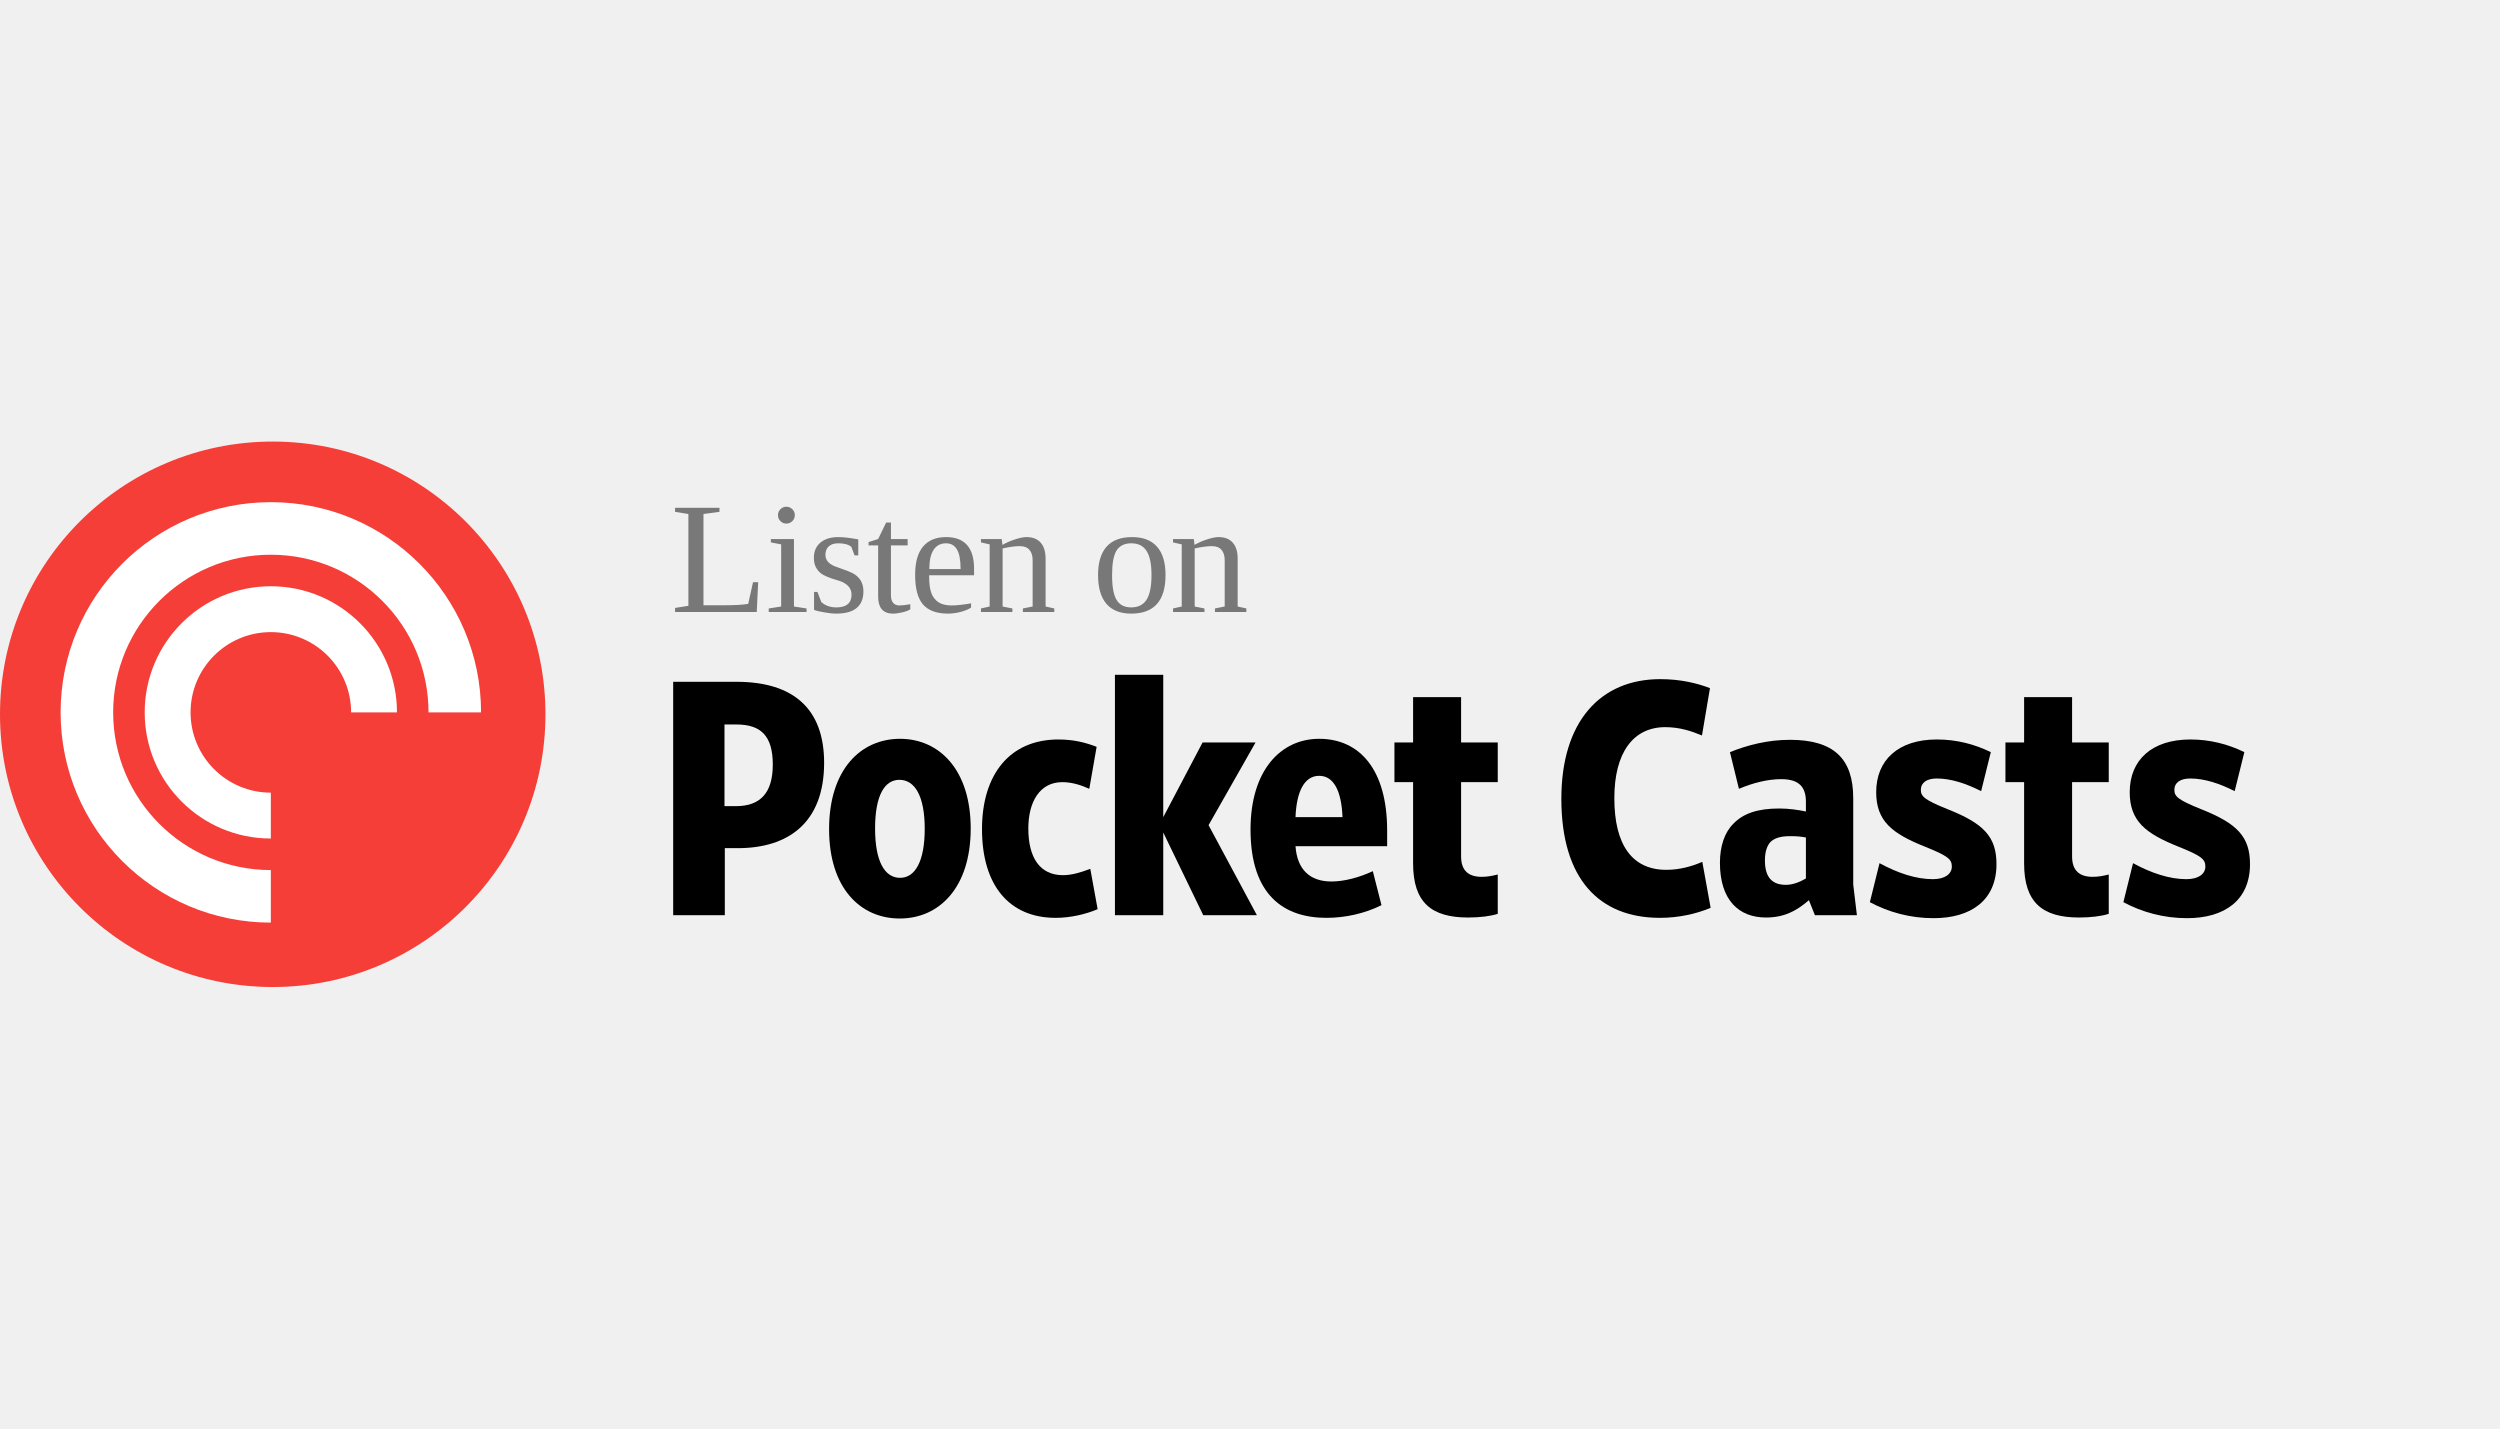
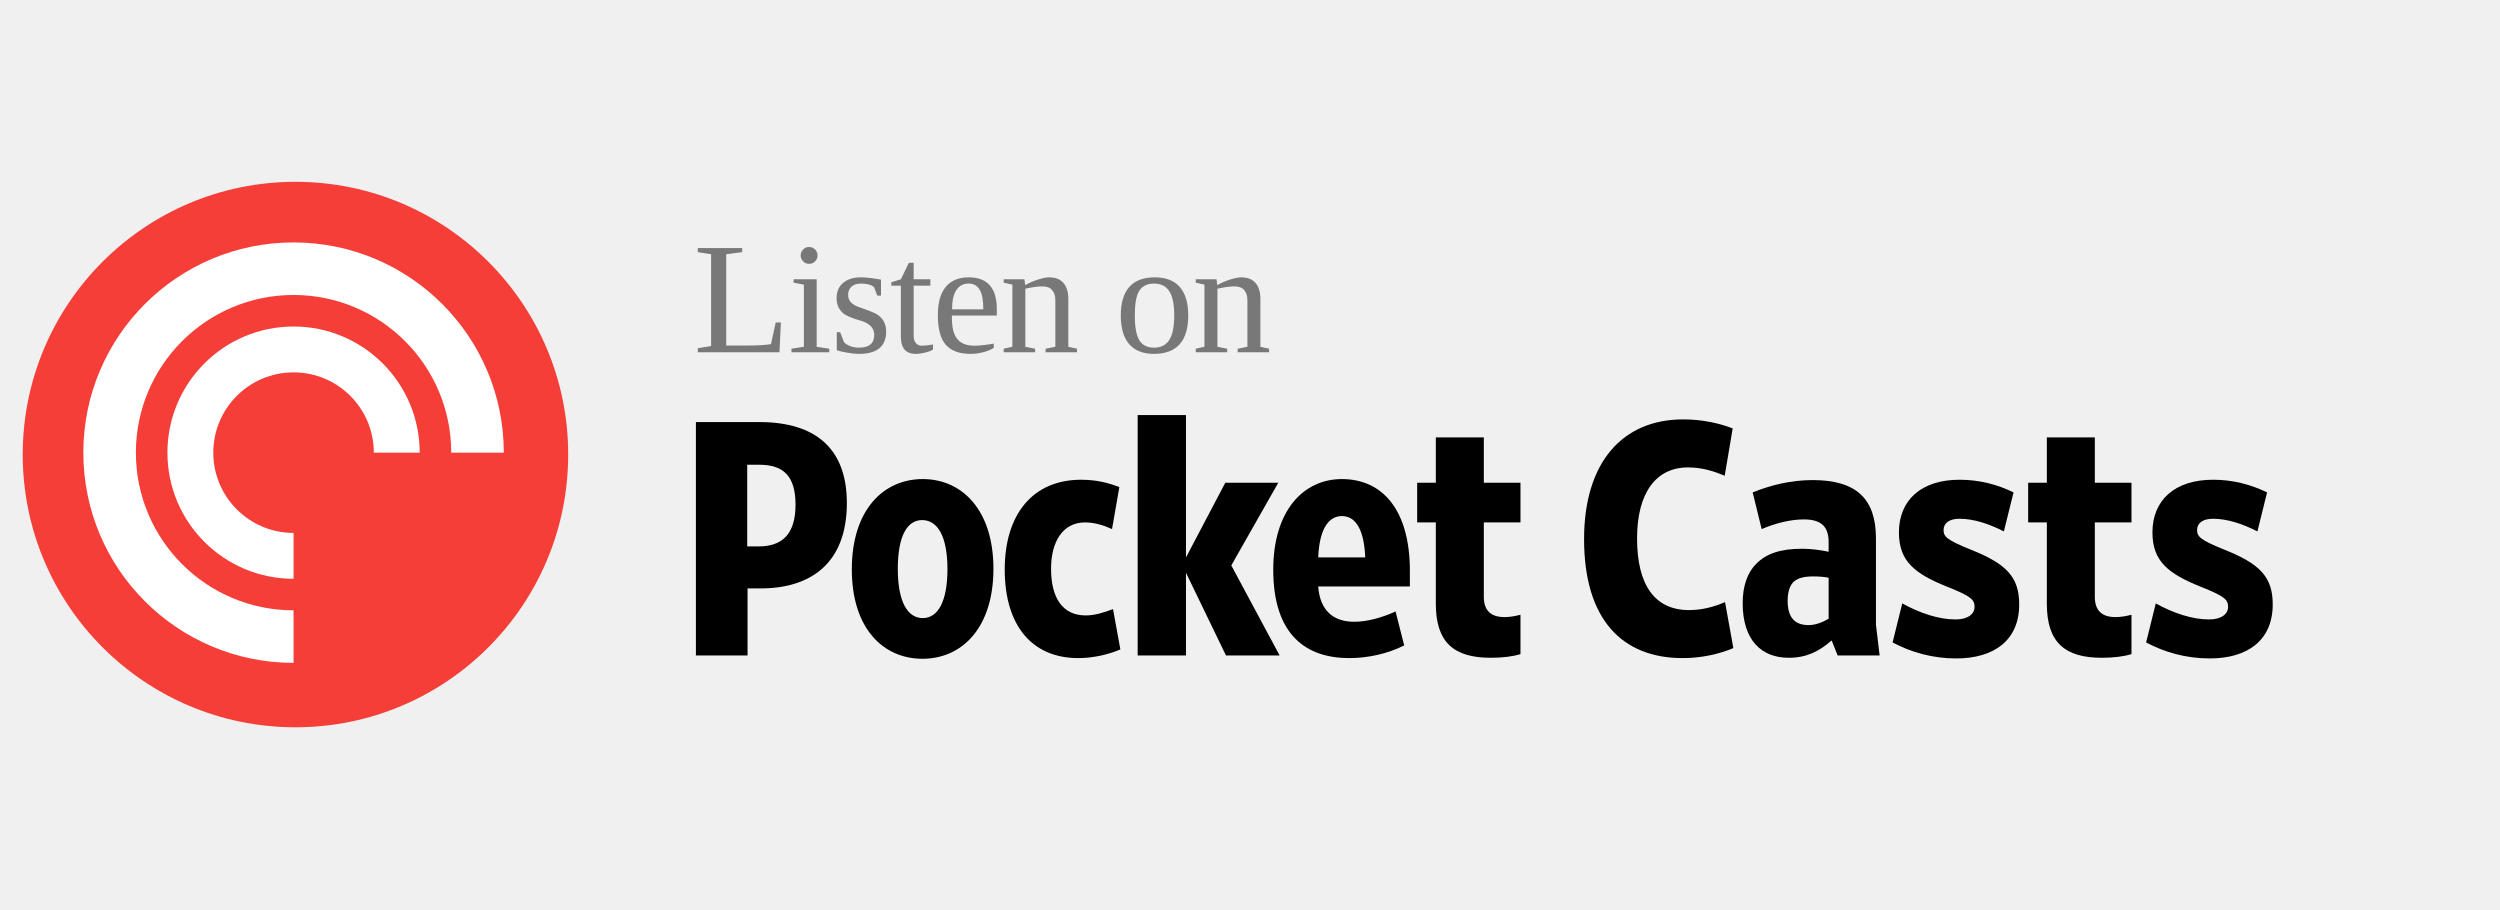
- <svg xmlns="http://www.w3.org/2000/svg" width="140px" height="80px" viewBox="10 0 220 80" version="1.1">
+ <svg xmlns="http://www.w3.org/2000/svg" viewBox="8 0 220 80" version="1.1">
  <g id="Badges/pocketcasts_large_light" stroke="none" stroke-width="1" fill="none" fill-rule="evenodd">
    <g id="Pocket-Casts-Roundel---Red" transform="translate(10, 16)">
      <g id="Group">
        <path d="M48,24 C48,37.255 37.255,48 24,48 C10.745,48 0,37.255 0,24 C0,10.745 10.745,0 24,0 C37.255,0 48,10.745 48,24" id="Fill-23" fill="#F43E37" />
        <g id="Glyph" transform="translate(5.333333, 5.333333)" fill="#FFFFFF">
          <path d="M0,18.5 C0,8.283 8.283,0 18.5,0 C28.717,0 37,8.283 37,18.5 L32.375,18.5 C32.375,10.837 26.163,4.625 18.5,4.625 C10.837,4.625 4.625,10.837 4.625,18.5 C4.625,26.163 10.837,32.375 18.5,32.375 L18.5,37 C8.283,37 0,28.717 0,18.5 Z M18.5,29.6 C12.37,29.6 7.4,24.63 7.4,18.5 C7.4,12.37 12.37,7.4 18.5,7.4 C24.63,7.4 29.6,12.37 29.6,18.5 L25.564,18.5 C25.564,14.599 22.401,11.436 18.5,11.436 C14.599,11.436 11.436,14.599 11.436,18.5 C11.436,22.401 14.599,25.564 18.5,25.564 L18.5,29.6 Z" id="Path" />
        </g>
      </g>
    </g>
    <text id="Listen-on" opacity="0.5" font-size="14" font-weight="300" letter-spacing="-0.2" fill="#000000">
      <tspan x="69" y="31">Listen on</tspan>
    </text>
    <g id="Group-29" transform="translate(69, 36)" fill="#000000">
      <path d="M5.752,12.085 C7.922,12.085 9.006,10.911 9.006,8.417 C9.006,5.865 7.922,4.897 5.811,4.897 L4.755,4.897 L4.755,12.085 L5.752,12.085 Z M0.24,21.678 L0.24,1.141 L5.811,1.141 C10.825,1.141 13.523,3.518 13.523,8.271 C13.523,13.581 10.326,15.781 5.928,15.781 L4.784,15.781 L4.784,21.678 L0.24,21.678 Z" id="Fill-1" />
      <path d="M20.147,9.767 C18.827,9.767 18.007,11.176 18.007,14.05 C18.007,16.955 18.857,18.392 20.206,18.392 C21.525,18.392 22.376,16.955 22.376,14.08 C22.376,11.176 21.496,9.767 20.147,9.767 M20.177,21.972 C16.717,21.972 13.96,19.302 13.96,14.109 C13.96,8.858 16.746,6.158 20.206,6.158 C23.637,6.158 26.422,8.858 26.422,14.05 C26.422,19.272 23.637,21.972 20.177,21.972" id="Fill-3" />
      <path d="M33.897,21.913 C29.821,21.913 27.416,19.067 27.416,14.109 C27.416,9.268 29.88,6.217 34.132,6.217 C35.481,6.217 36.507,6.481 37.504,6.862 L36.858,10.559 C36.155,10.236 35.335,9.972 34.484,9.972 C32.519,9.972 31.493,11.674 31.493,14.05 C31.493,16.632 32.519,18.158 34.542,18.158 C35.305,18.158 36.096,17.923 36.946,17.6 L37.592,21.15 C36.565,21.59 35.217,21.913 33.897,21.913" id="Fill-5" />
      <polygon id="Fill-7" points="43.366 14.402 43.366 21.678 39.114 21.678 39.114 0.525 43.366 0.525 43.366 13.053 46.826 6.481 51.488 6.481 47.354 13.757 51.606 21.678 46.885 21.678" />
      <path d="M59.14,13.053 C59.052,10.764 58.377,9.415 57.087,9.415 C55.767,9.415 55.093,10.823 55.004,13.053 L59.14,13.053 Z M51.046,14.138 C51.046,8.916 53.715,6.158 57.087,6.158 C60.664,6.158 63.069,8.887 63.069,14.226 L63.069,15.606 L55.004,15.606 C55.152,17.688 56.295,18.715 58.171,18.715 C59.286,18.715 60.606,18.363 61.808,17.806 L62.571,20.798 C61.104,21.532 59.374,21.913 57.732,21.913 C54.008,21.913 51.046,19.948 51.046,14.138 Z" id="Fill-9" />
      <path d="M65.353,17.131 L65.353,9.972 L63.711,9.972 L63.711,6.481 L65.353,6.481 L65.353,2.491 L69.576,2.491 L69.576,6.481 L72.802,6.481 L72.802,9.972 L69.576,9.972 L69.576,16.515 C69.576,17.776 70.251,18.304 71.394,18.304 C71.893,18.304 72.332,18.216 72.802,18.099 L72.802,21.561 C72.157,21.766 71.247,21.884 70.192,21.884 C66.966,21.884 65.353,20.564 65.353,17.131" id="Fill-11" />
      <path d="M87.079,21.913 C81.741,21.913 78.399,18.51 78.399,11.439 C78.399,4.633 81.829,0.907 87.108,0.907 C88.868,0.907 90.334,1.259 91.477,1.699 L90.774,5.865 C89.865,5.484 88.809,5.132 87.548,5.132 C84.733,5.132 83.062,7.362 83.062,11.38 C83.062,15.517 84.645,17.688 87.636,17.688 C88.78,17.688 89.865,17.395 90.803,16.984 L91.536,21.033 C90.275,21.561 88.721,21.913 87.079,21.913" id="Fill-13" />
      <path d="M99.92,18.451 L99.92,14.843 C99.509,14.755 99.04,14.725 98.542,14.725 C97.662,14.725 97.164,14.901 96.812,15.224 C96.49,15.576 96.313,16.104 96.313,16.867 C96.313,18.393 96.988,19.009 98.16,19.009 C98.747,19.009 99.363,18.774 99.92,18.451 M96.401,21.884 C94.026,21.884 92.354,20.358 92.354,17.072 C92.354,15.605 92.766,14.373 93.557,13.61 C94.407,12.73 95.668,12.29 97.574,12.29 C98.395,12.29 99.216,12.407 99.92,12.554 L99.92,11.703 C99.92,10.413 99.334,9.708 97.75,9.708 C96.519,9.708 95.199,10.061 94.026,10.559 L93.235,7.332 C94.759,6.716 96.548,6.247 98.513,6.247 C102.354,6.247 104.084,7.889 104.084,11.381 L104.084,18.979 L104.407,21.679 L100.712,21.679 L100.184,20.358 C99.07,21.327 97.985,21.884 96.401,21.884" id="Fill-15" />
      <path d="M111.148,21.942 C109.096,21.942 107.189,21.414 105.548,20.534 L106.398,17.102 C108.011,17.982 109.623,18.51 111.089,18.51 C112.175,18.51 112.761,18.04 112.761,17.395 C112.761,16.75 112.409,16.456 110.356,15.635 C107.512,14.49 106.105,13.405 106.105,10.852 C106.105,8.036 108.04,6.217 111.441,6.217 C113.171,6.217 114.755,6.628 116.192,7.332 L115.341,10.764 C114.022,10.09 112.673,9.65 111.441,9.65 C110.532,9.65 110.034,10.031 110.034,10.647 C110.034,11.234 110.356,11.527 112.38,12.349 C115.577,13.61 116.69,14.784 116.69,17.19 C116.69,20.358 114.462,21.942 111.148,21.942" id="Fill-17" />
      <path d="M119.122,17.131 L119.122,9.972 L117.479,9.972 L117.479,6.481 L119.122,6.481 L119.122,2.491 L123.344,2.491 L123.344,6.481 L126.57,6.481 L126.57,9.972 L123.344,9.972 L123.344,16.515 C123.344,17.776 124.019,18.304 125.162,18.304 C125.661,18.304 126.101,18.216 126.57,18.099 L126.57,21.561 C125.925,21.766 125.015,21.884 123.961,21.884 C120.735,21.884 119.122,20.564 119.122,17.131" id="Fill-19" />
      <path d="M133.458,21.942 C131.406,21.942 129.5,21.414 127.858,20.534 L128.708,17.102 C130.321,17.982 131.933,18.51 133.4,18.51 C134.485,18.51 135.072,18.04 135.072,17.395 C135.072,16.75 134.72,16.456 132.667,15.635 C129.822,14.49 128.415,13.405 128.415,10.852 C128.415,8.036 130.351,6.217 133.752,6.217 C135.481,6.217 137.065,6.628 138.503,7.332 L137.652,10.764 C136.332,10.09 134.984,9.65 133.752,9.65 C132.843,9.65 132.344,10.031 132.344,10.647 C132.344,11.234 132.667,11.527 134.691,12.349 C137.887,13.61 139,14.784 139,17.19 C139,20.358 136.772,21.942 133.458,21.942" id="Fill-21" />
    </g>
  </g>
</svg>
